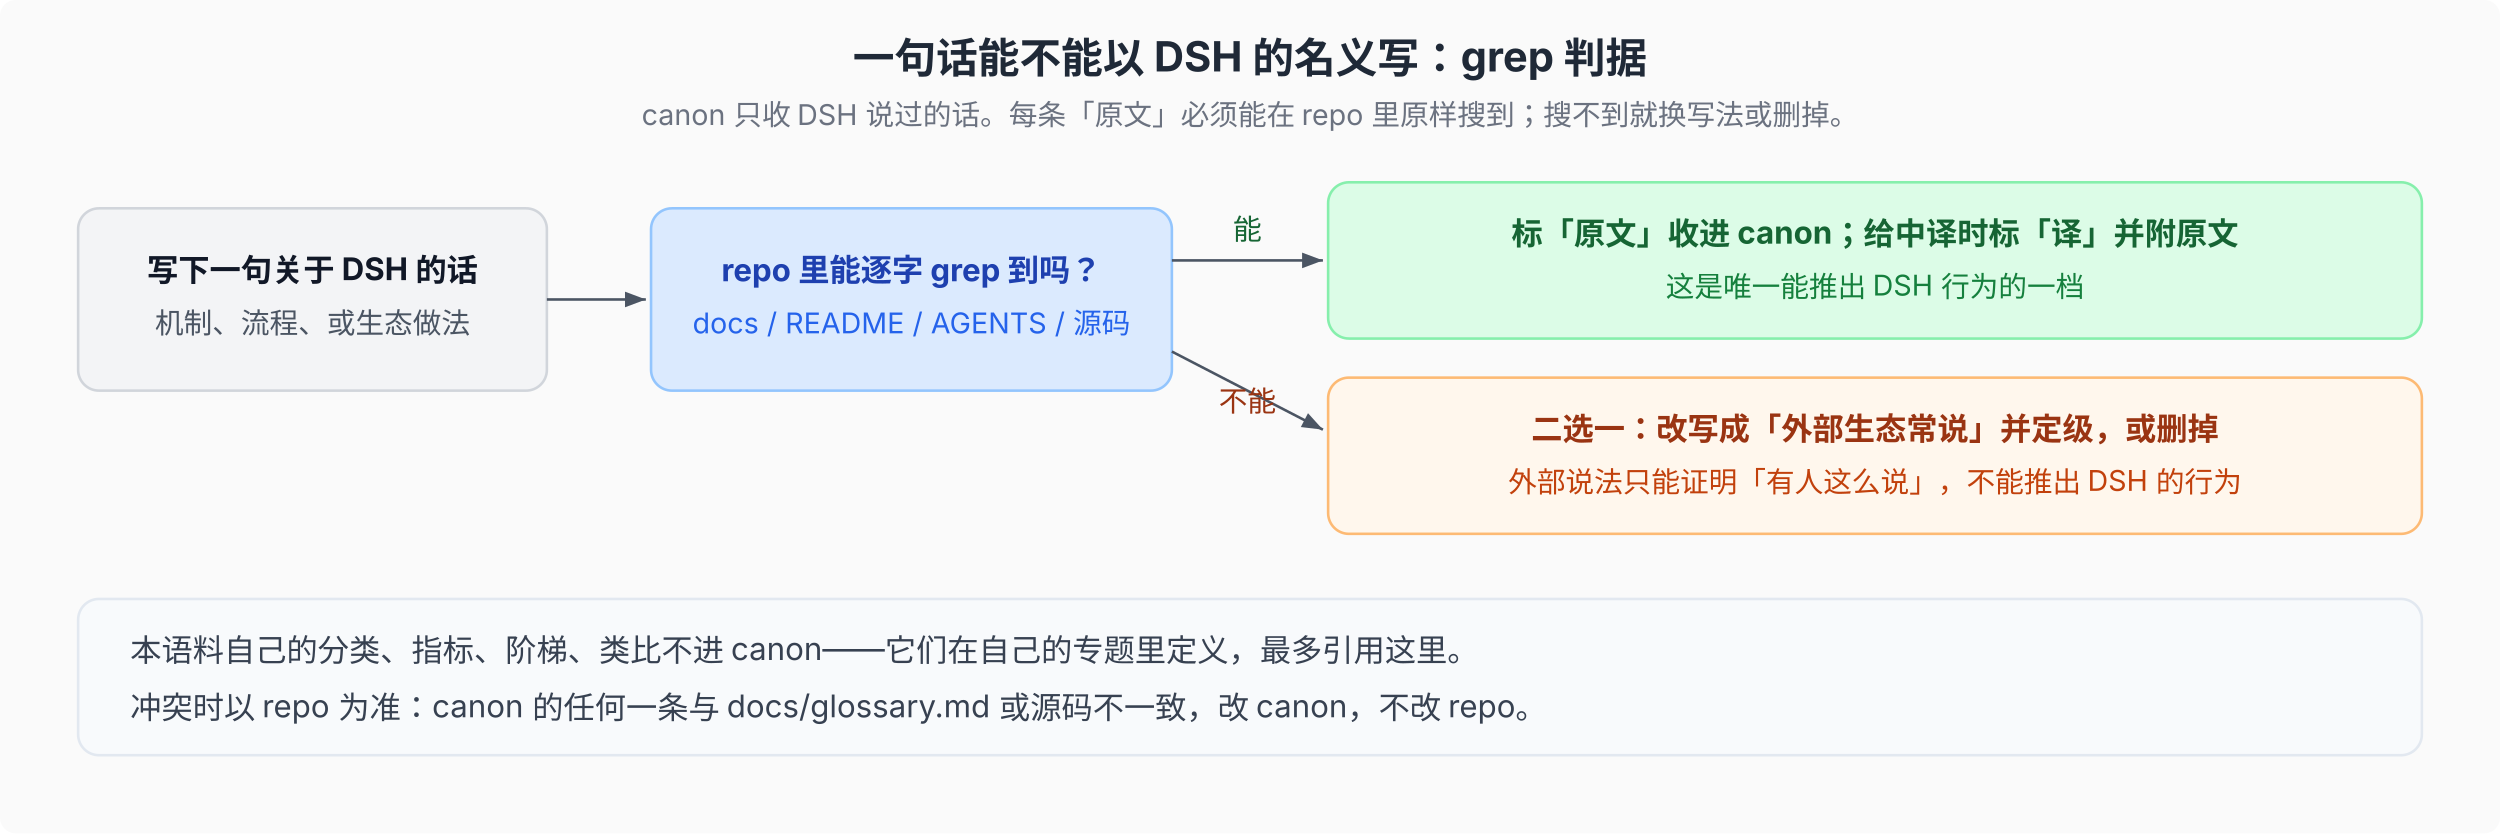
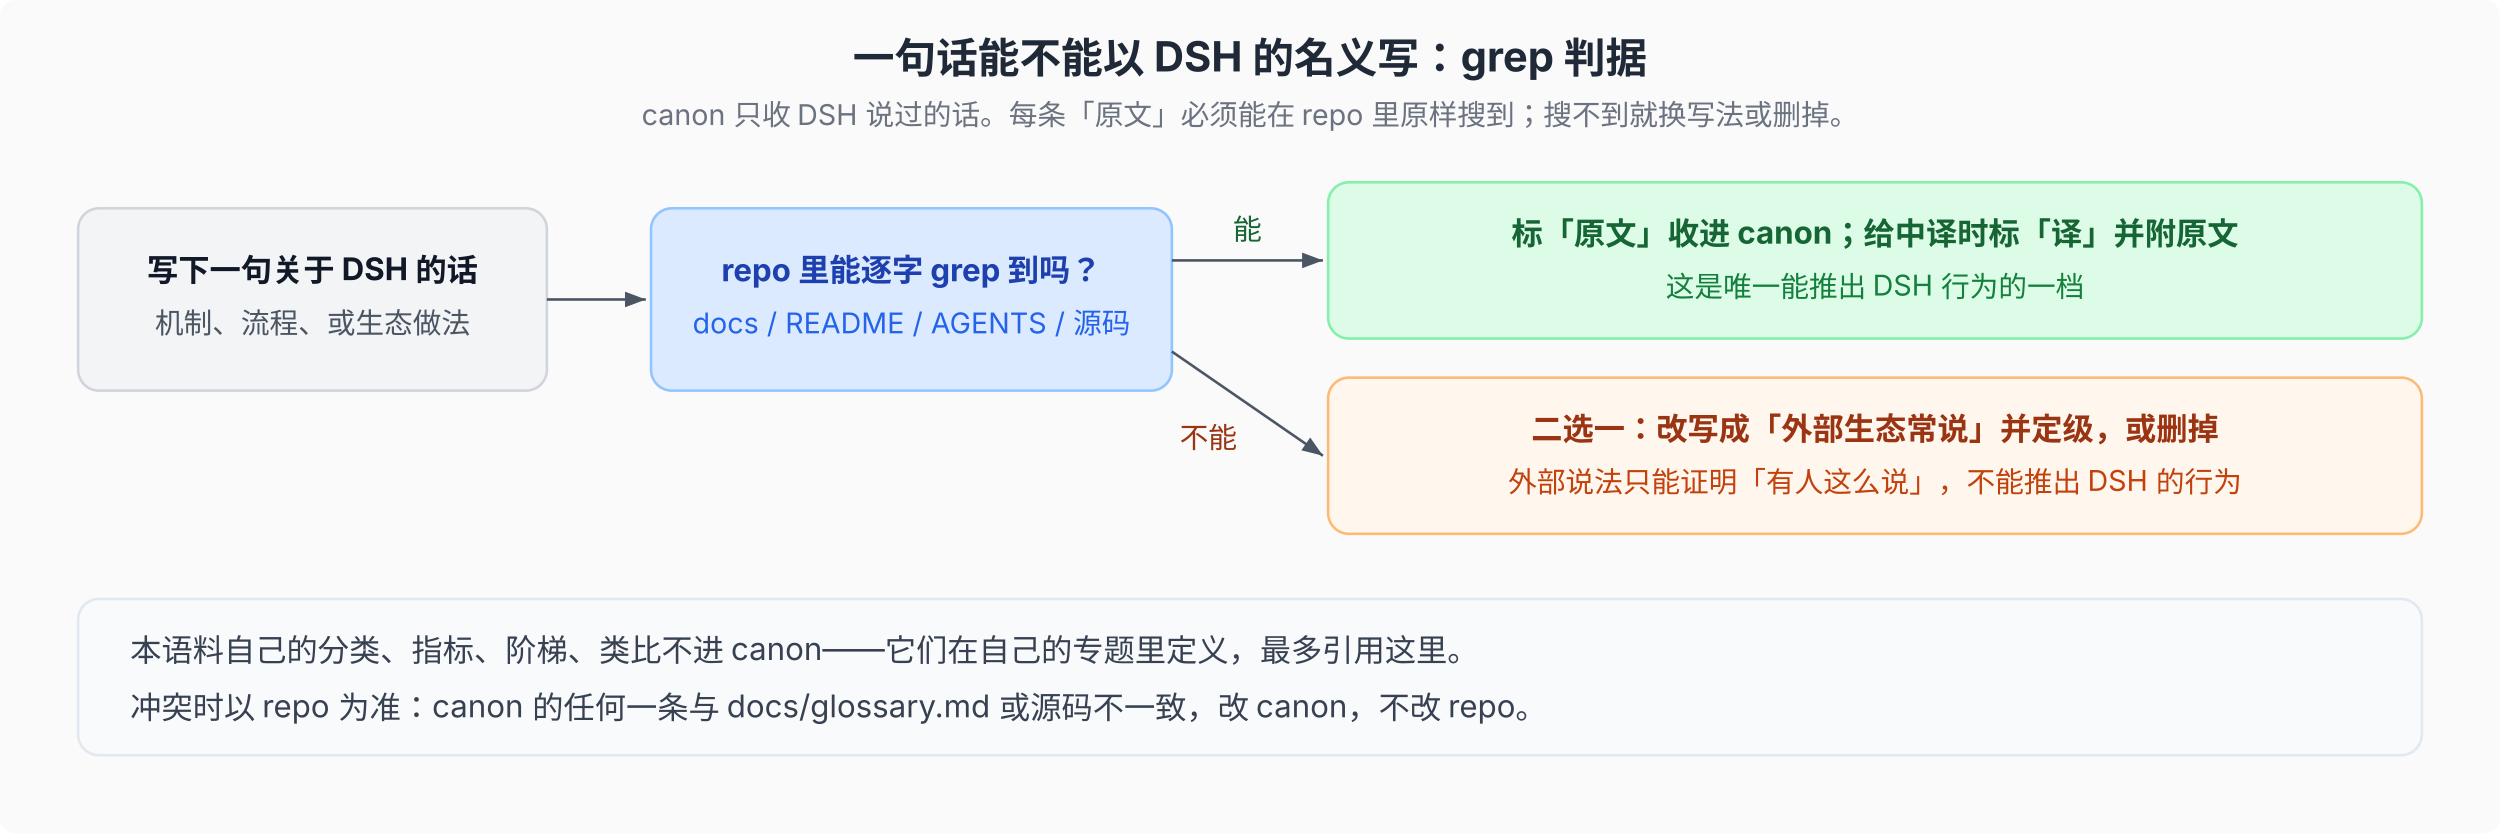
<svg xmlns="http://www.w3.org/2000/svg" viewBox="0 0 960 320" font-family="system-ui, -apple-system, 'PingFang SC', 'Noto Sans SC', sans-serif" font-size="12">
  <defs>
    <marker id="arr" markerWidth="8" markerHeight="6" refX="8" refY="3" orient="auto">
      <path d="M0,0 L8,3 L0,6 Z" fill="#4b5563" />
    </marker>
  </defs>
  <rect width="960" height="320" fill="#fafafa" rx="6" />
  <text x="480" y="28" text-anchor="middle" font-size="16" font-weight="700" fill="#1f2937">一句话能不能以 DSH 的名义写：grep 判据</text>
  <text x="480" y="48" text-anchor="middle" font-size="11" fill="#6b7280">canon 只收 DSH 说过的话。每条「原文」必须能在 repo 里原样搜到；搜不到就换写法或删掉。</text>
  <rect x="30" y="80" width="180" height="70" rx="8" fill="#f3f4f6" stroke="#d1d5db" />
  <text x="120" y="108" text-anchor="middle" font-size="12" font-weight="700" fill="#111827">写下一句关于 DSH 的话</text>
  <text x="120" y="128" text-anchor="middle" font-size="11" fill="#4b5563">机制、流程、或生态做法</text>
  <line x1="210" y1="115" x2="248" y2="115" stroke="#4b5563" marker-end="url(#arr)" />
  <rect x="250" y="80" width="200" height="70" rx="8" fill="#dbeafe" stroke="#93c5fd" />
  <text x="350" y="108" text-anchor="middle" font-size="12" font-weight="700" fill="#1e40af">repo 里能逐字 grep 到吗？</text>
  <text x="350" y="128" text-anchor="middle" font-size="11" fill="#2563eb">docs / README / AGENTS / 源码</text>
  <line x1="450" y1="100" x2="508" y2="100" stroke="#4b5563" marker-end="url(#arr)" />
  <text x="479" y="92" text-anchor="middle" font-size="11" fill="#166534">能</text>
  <rect x="510" y="70" width="420" height="60" rx="8" fill="#dcfce7" stroke="#86efac" />
  <text x="720" y="94" text-anchor="middle" font-size="12" font-weight="700" fill="#166534">标「原文」收进 canon；给中译时标「译」并附原文</text>
  <text x="720" y="114" text-anchor="middle" font-size="11" fill="#15803d">这是唯一能推出 DSH 行为的一档</text>
-   <line x1="450" y1="135" x2="508" y2="165" stroke="#4b5563" marker-end="url(#arr)" />
-   <text x="479" y="158" text-anchor="middle" font-size="11" fill="#9a3412">不能</text>
+   <line x1="450" y1="135" x2="508" y2="175" stroke="#4b5563" marker-end="url(#arr)" />
+   <text x="464" y="172" text-anchor="middle" font-size="11" fill="#9a3412">不能</text>
  <rect x="510" y="145" width="420" height="60" rx="8" fill="#fff7ed" stroke="#fdba74" />
  <text x="720" y="169" text-anchor="middle" font-size="12" font-weight="700" fill="#9a3412">二选一：改写成「外部生态常说」并定级，或删掉</text>
  <text x="720" y="189" text-anchor="middle" font-size="11" fill="#c2410c">外部说法只能证明「有人这么说」，不能推出 DSH 的行为</text>
  <rect x="30" y="230" width="900" height="60" rx="8" fill="#f8fafc" stroke="#e2e8f0" />
  <text x="50" y="254" font-size="12" fill="#374151">本语料自己的分类、指标、阶梯、类比不进 canon——它们在自己的专题里定义，最多引用这里。</text>
  <text x="50" y="276" font-size="12" fill="#374151">冲突时以 repo 为准：canon 的任何一条与 docs/glossary.md 或源码不一致，改 canon，不改 repo。</text>
</svg>
